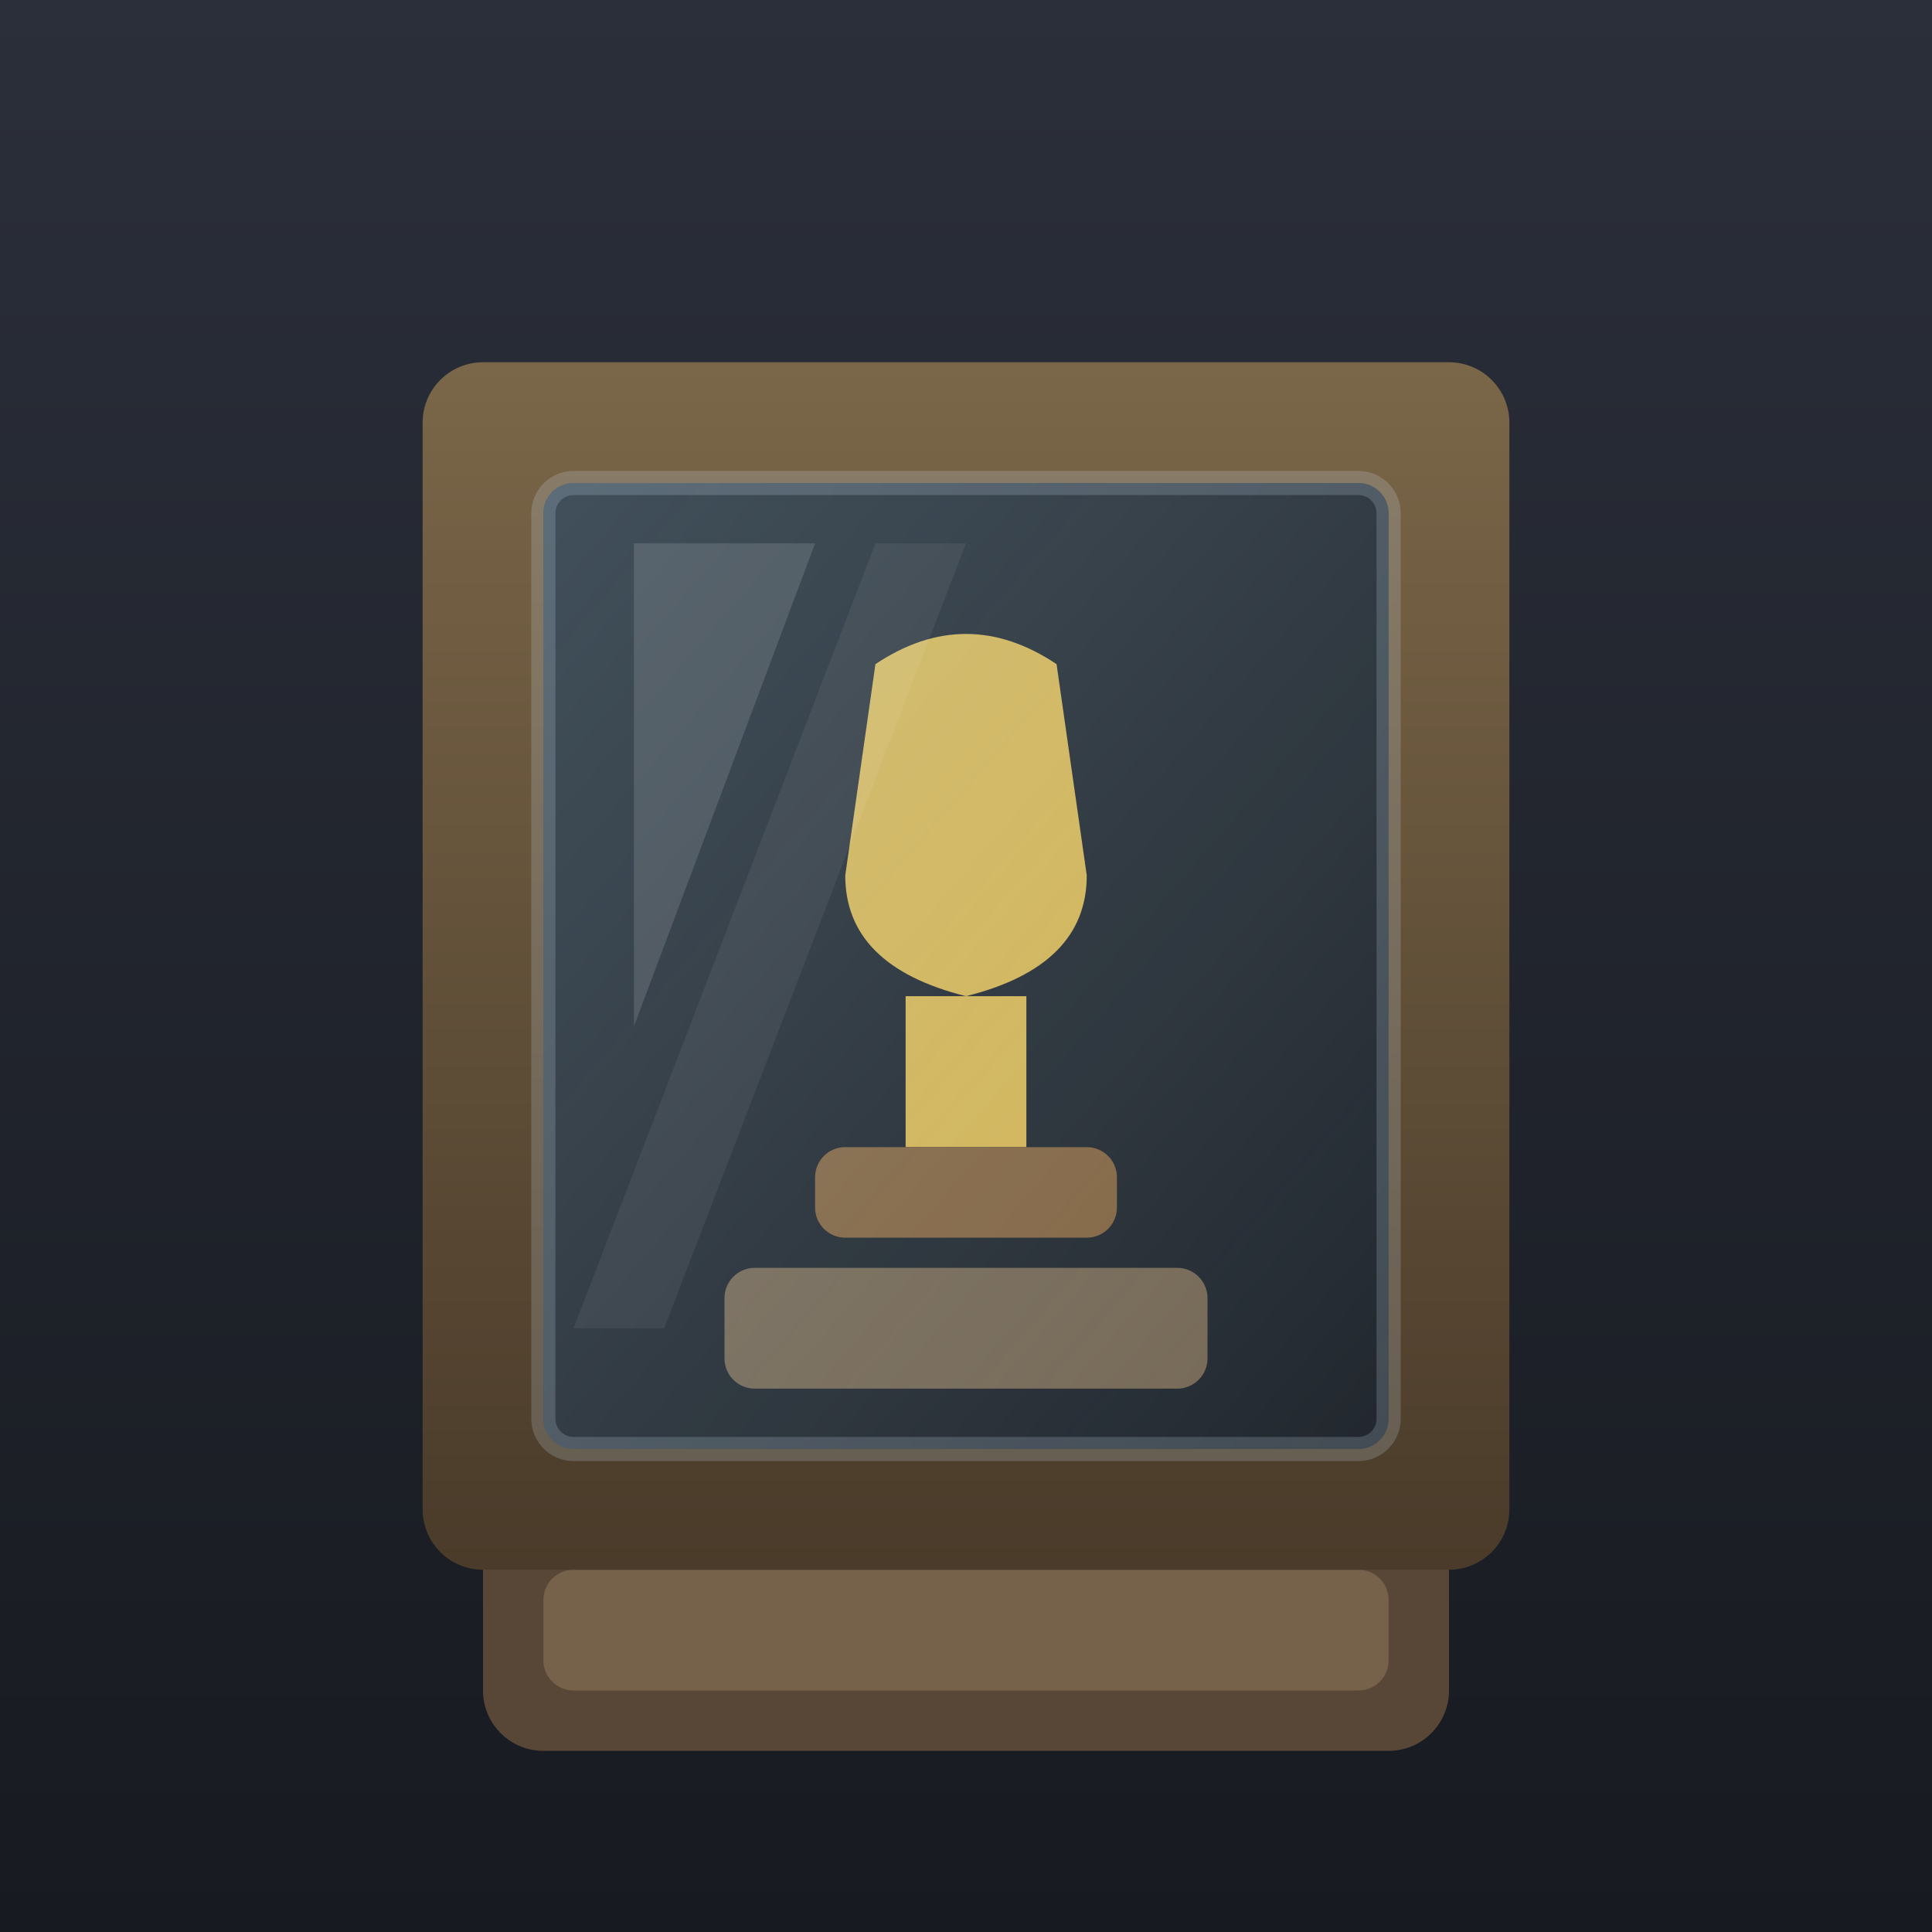
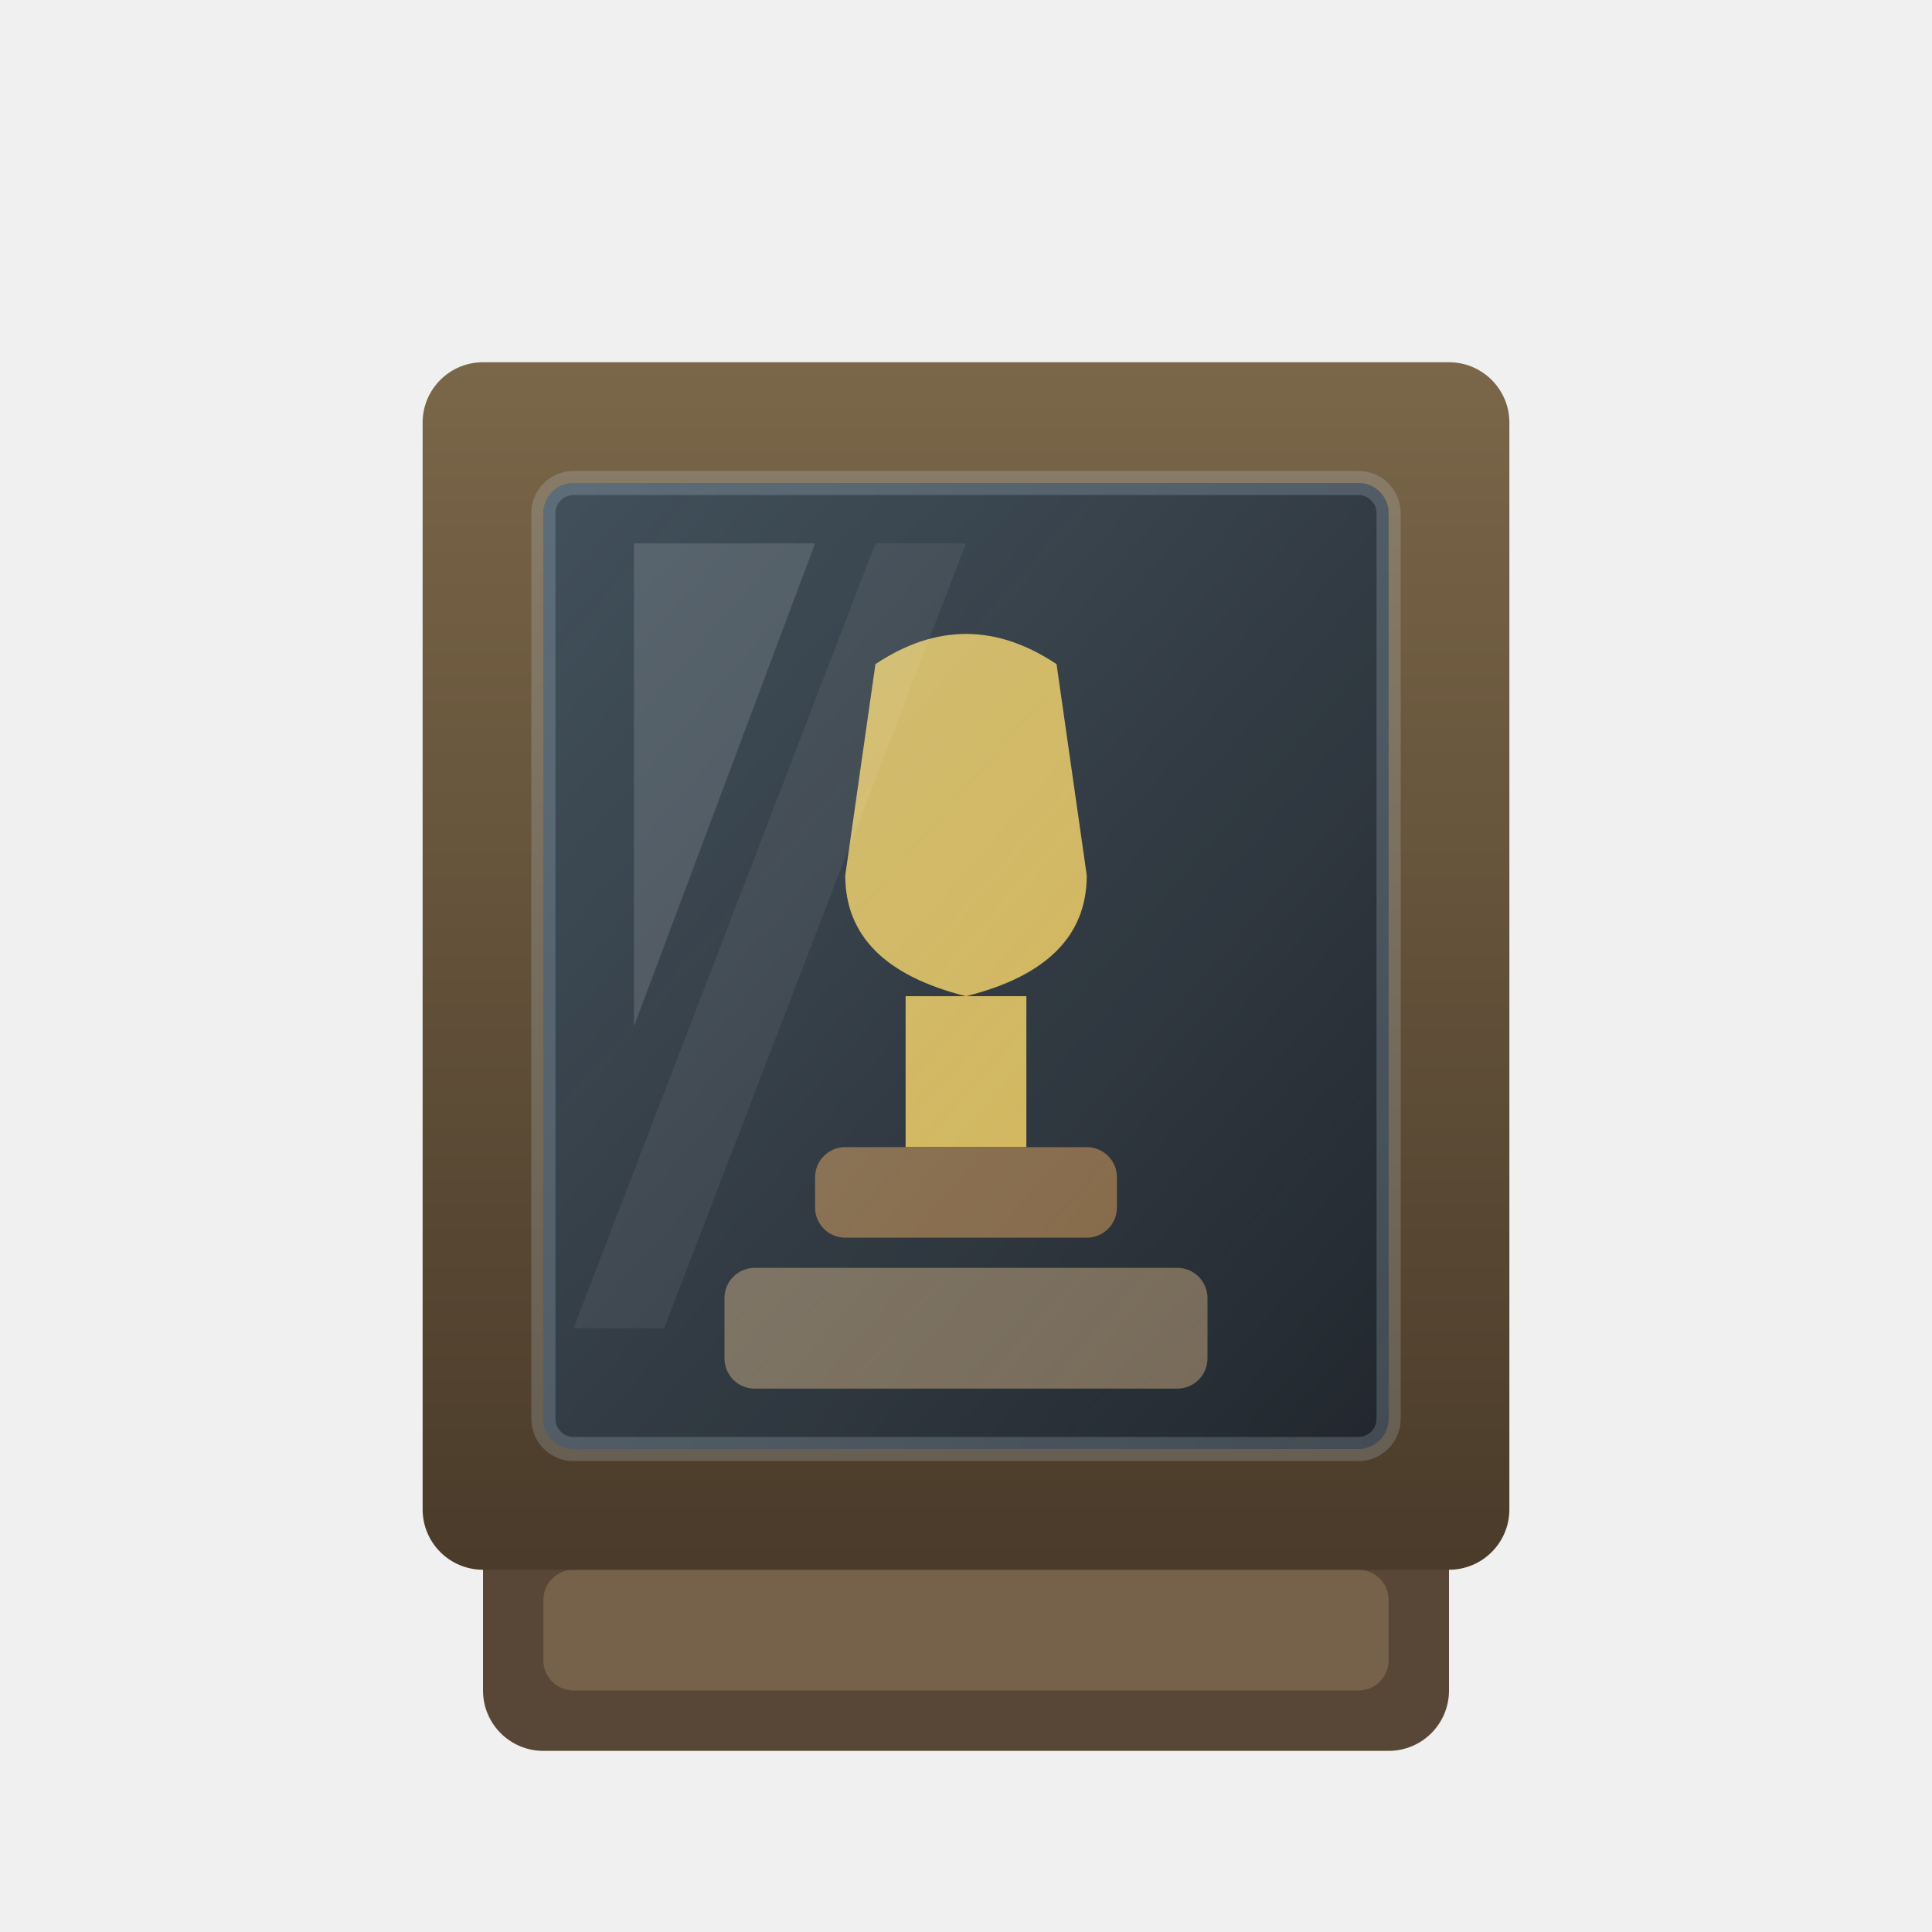
<svg xmlns="http://www.w3.org/2000/svg" viewBox="0 0 64 64">
  <defs>
    <linearGradient id="bg" x1="0" y1="0" x2="0" y2="1">
      <stop offset="0" stop-color="#2b2f3a" />
      <stop offset="1" stop-color="#171a20" />
    </linearGradient>
    <linearGradient id="frame" x1="0" y1="0" x2="0" y2="1">
      <stop offset="0" stop-color="#7a6648" />
      <stop offset="1" stop-color="#4a3b2a" />
    </linearGradient>
    <linearGradient id="glass" x1="0" y1="0" x2="1" y2="1">
      <stop offset="0" stop-color="#bfe9ff" stop-opacity="0.28" />
      <stop offset="1" stop-color="#e8f8ff" stop-opacity="0.08" />
    </linearGradient>
  </defs>
-   <rect width="64" height="64" fill="url(#bg)" />
  <rect x="16" y="50" width="32" height="8" rx="2" fill="#584736" />
  <rect x="18" y="52" width="28" height="4" rx="1" fill="#76614a" />
  <rect x="14" y="12" width="36" height="40" rx="2" fill="url(#frame)" />
  <rect x="18" y="16" width="28" height="32" rx="1" fill="#10151c" />
  <rect x="24" y="42" width="16" height="4" rx="1" fill="#6b5a45" />
  <path d="M29 22 Q32 20 35 22 L36 29 Q36 32 32 33 Q28 32 28 29 Z" fill="#d2ad44" />
  <rect x="30" y="33" width="4" height="5" fill="#d2ad44" />
  <rect x="27" y="38" width="10" height="3" rx="1" fill="#7a5730" />
  <rect x="18" y="16" width="28" height="32" rx="1" fill="url(#glass)" stroke="#d8f3ff" stroke-opacity="0.18" stroke-width="0.8" />
  <path d="M21 18 L27 18 L21 34 Z" fill="#ffffff" fill-opacity="0.13" />
  <path d="M29 18 L32 18 L22 44 L19 44 Z" fill="#ffffff" fill-opacity="0.06" />
</svg>
